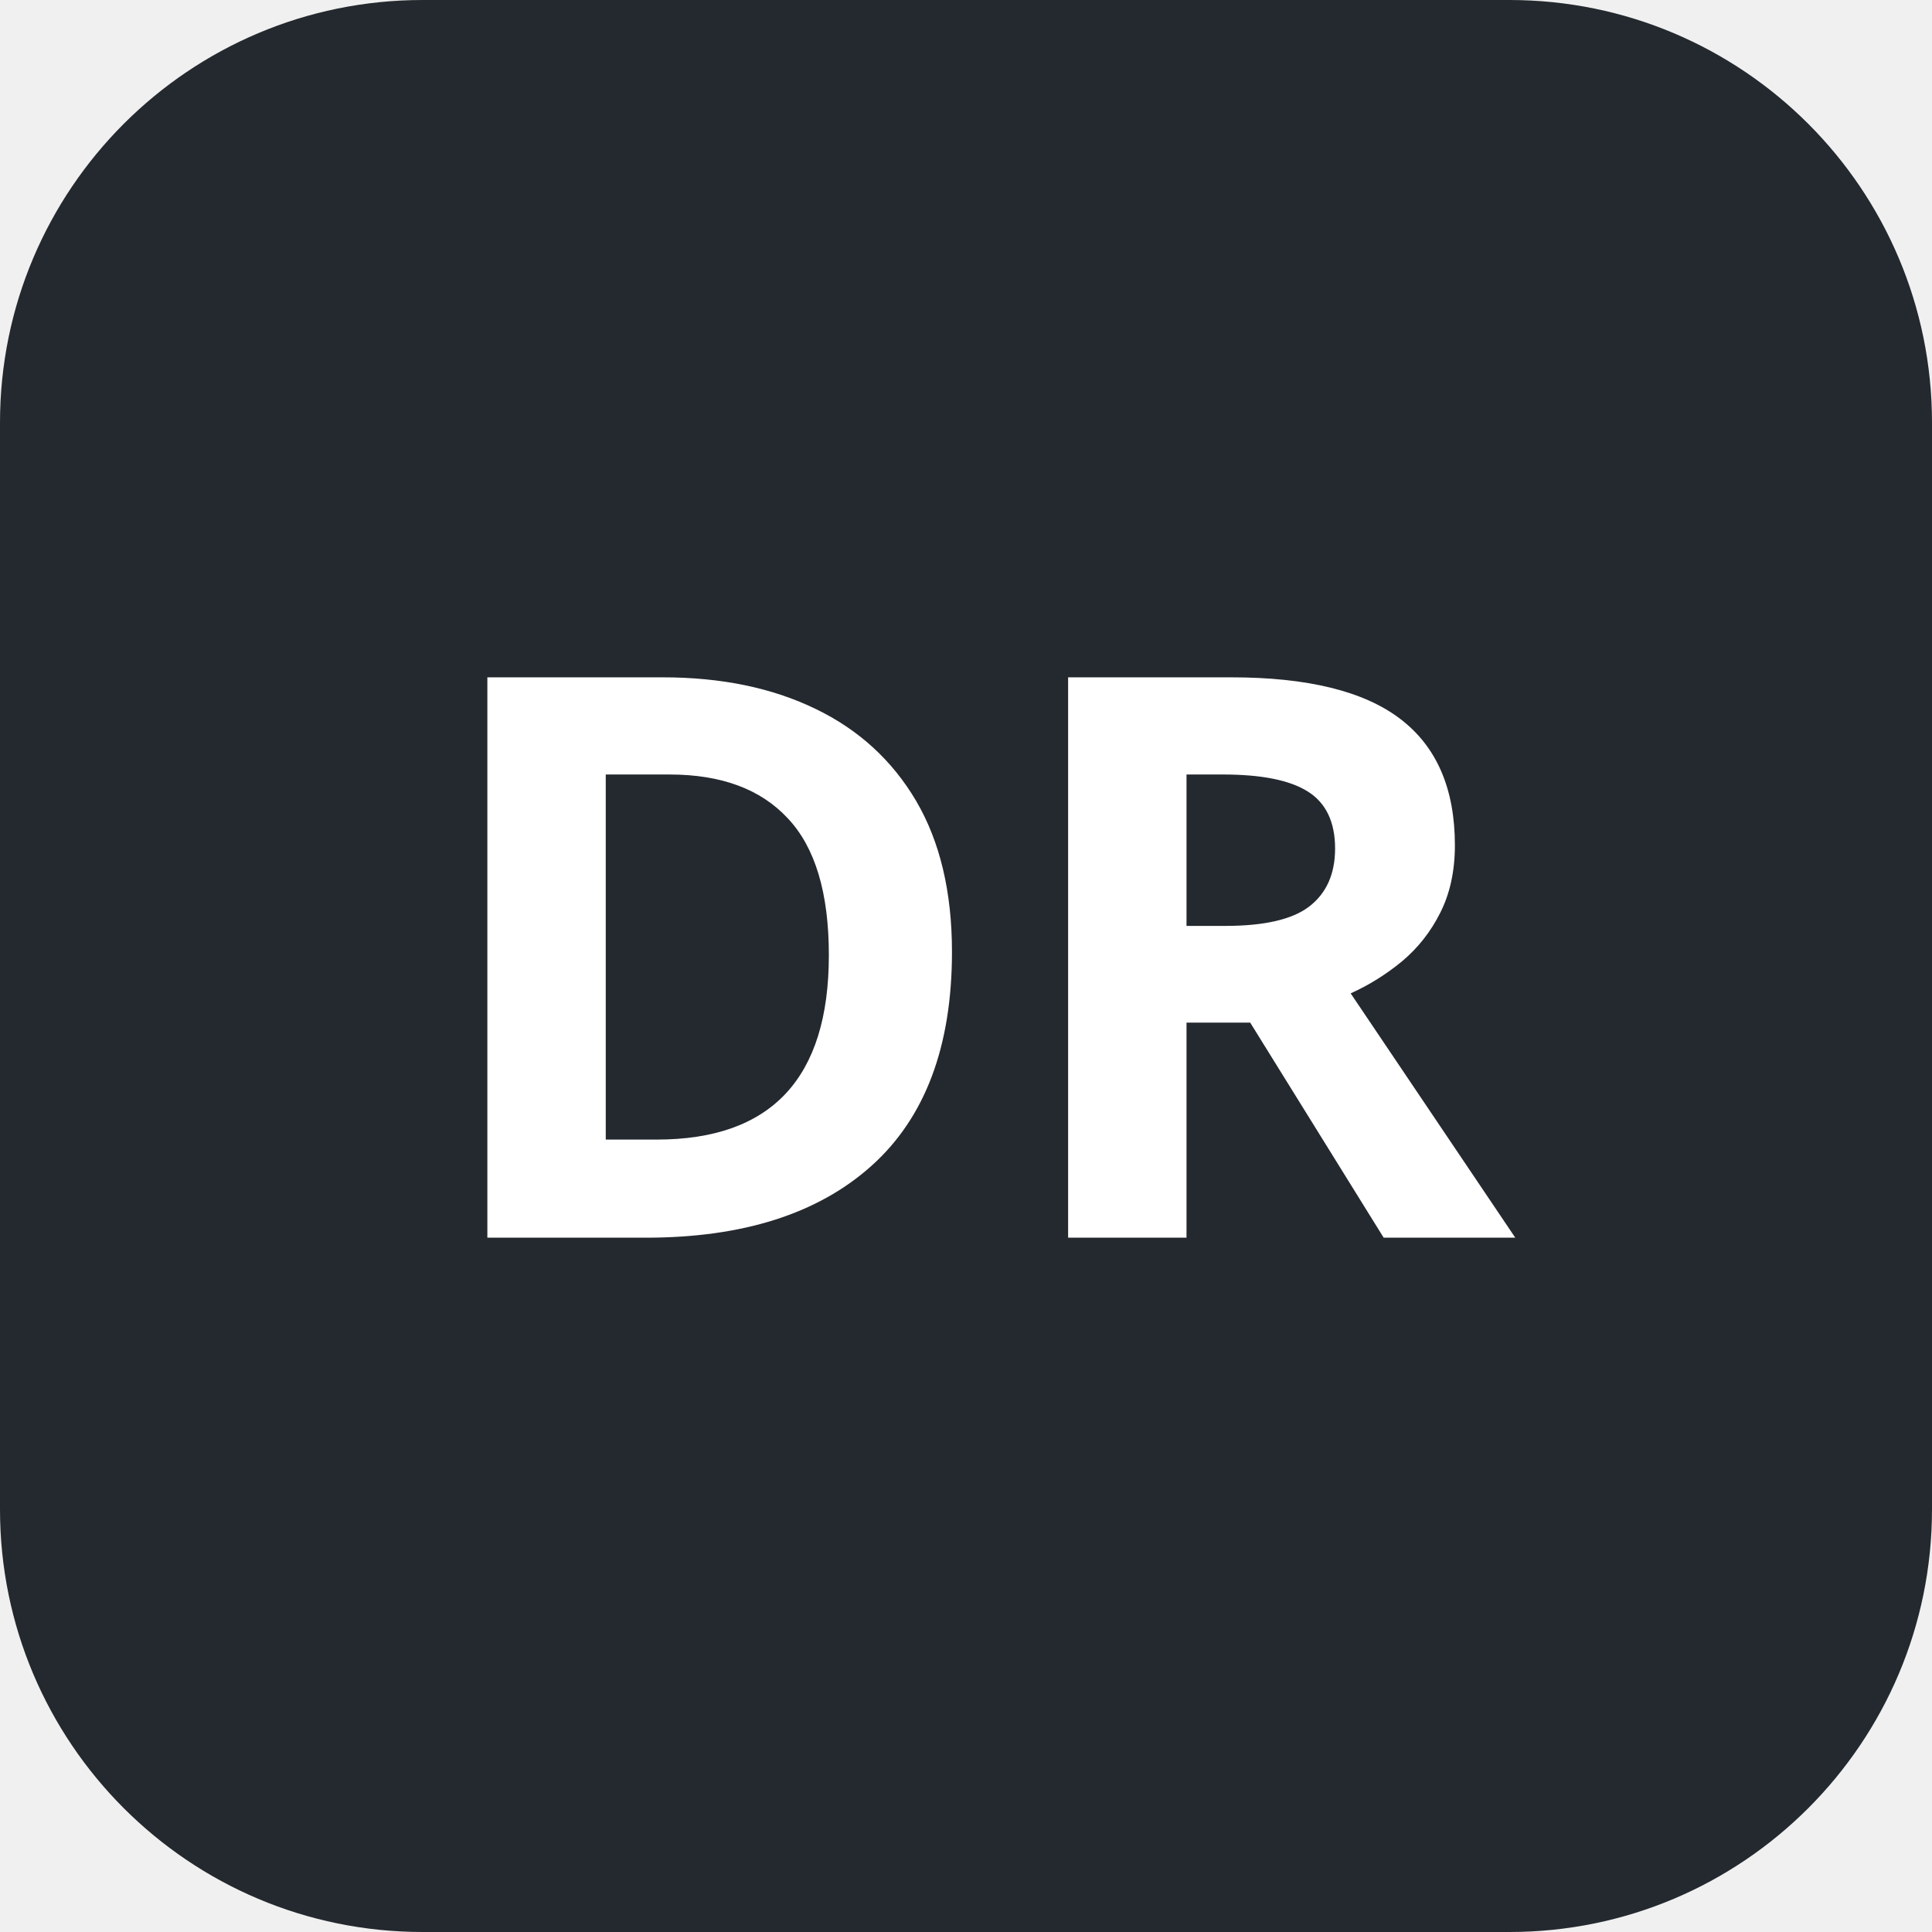
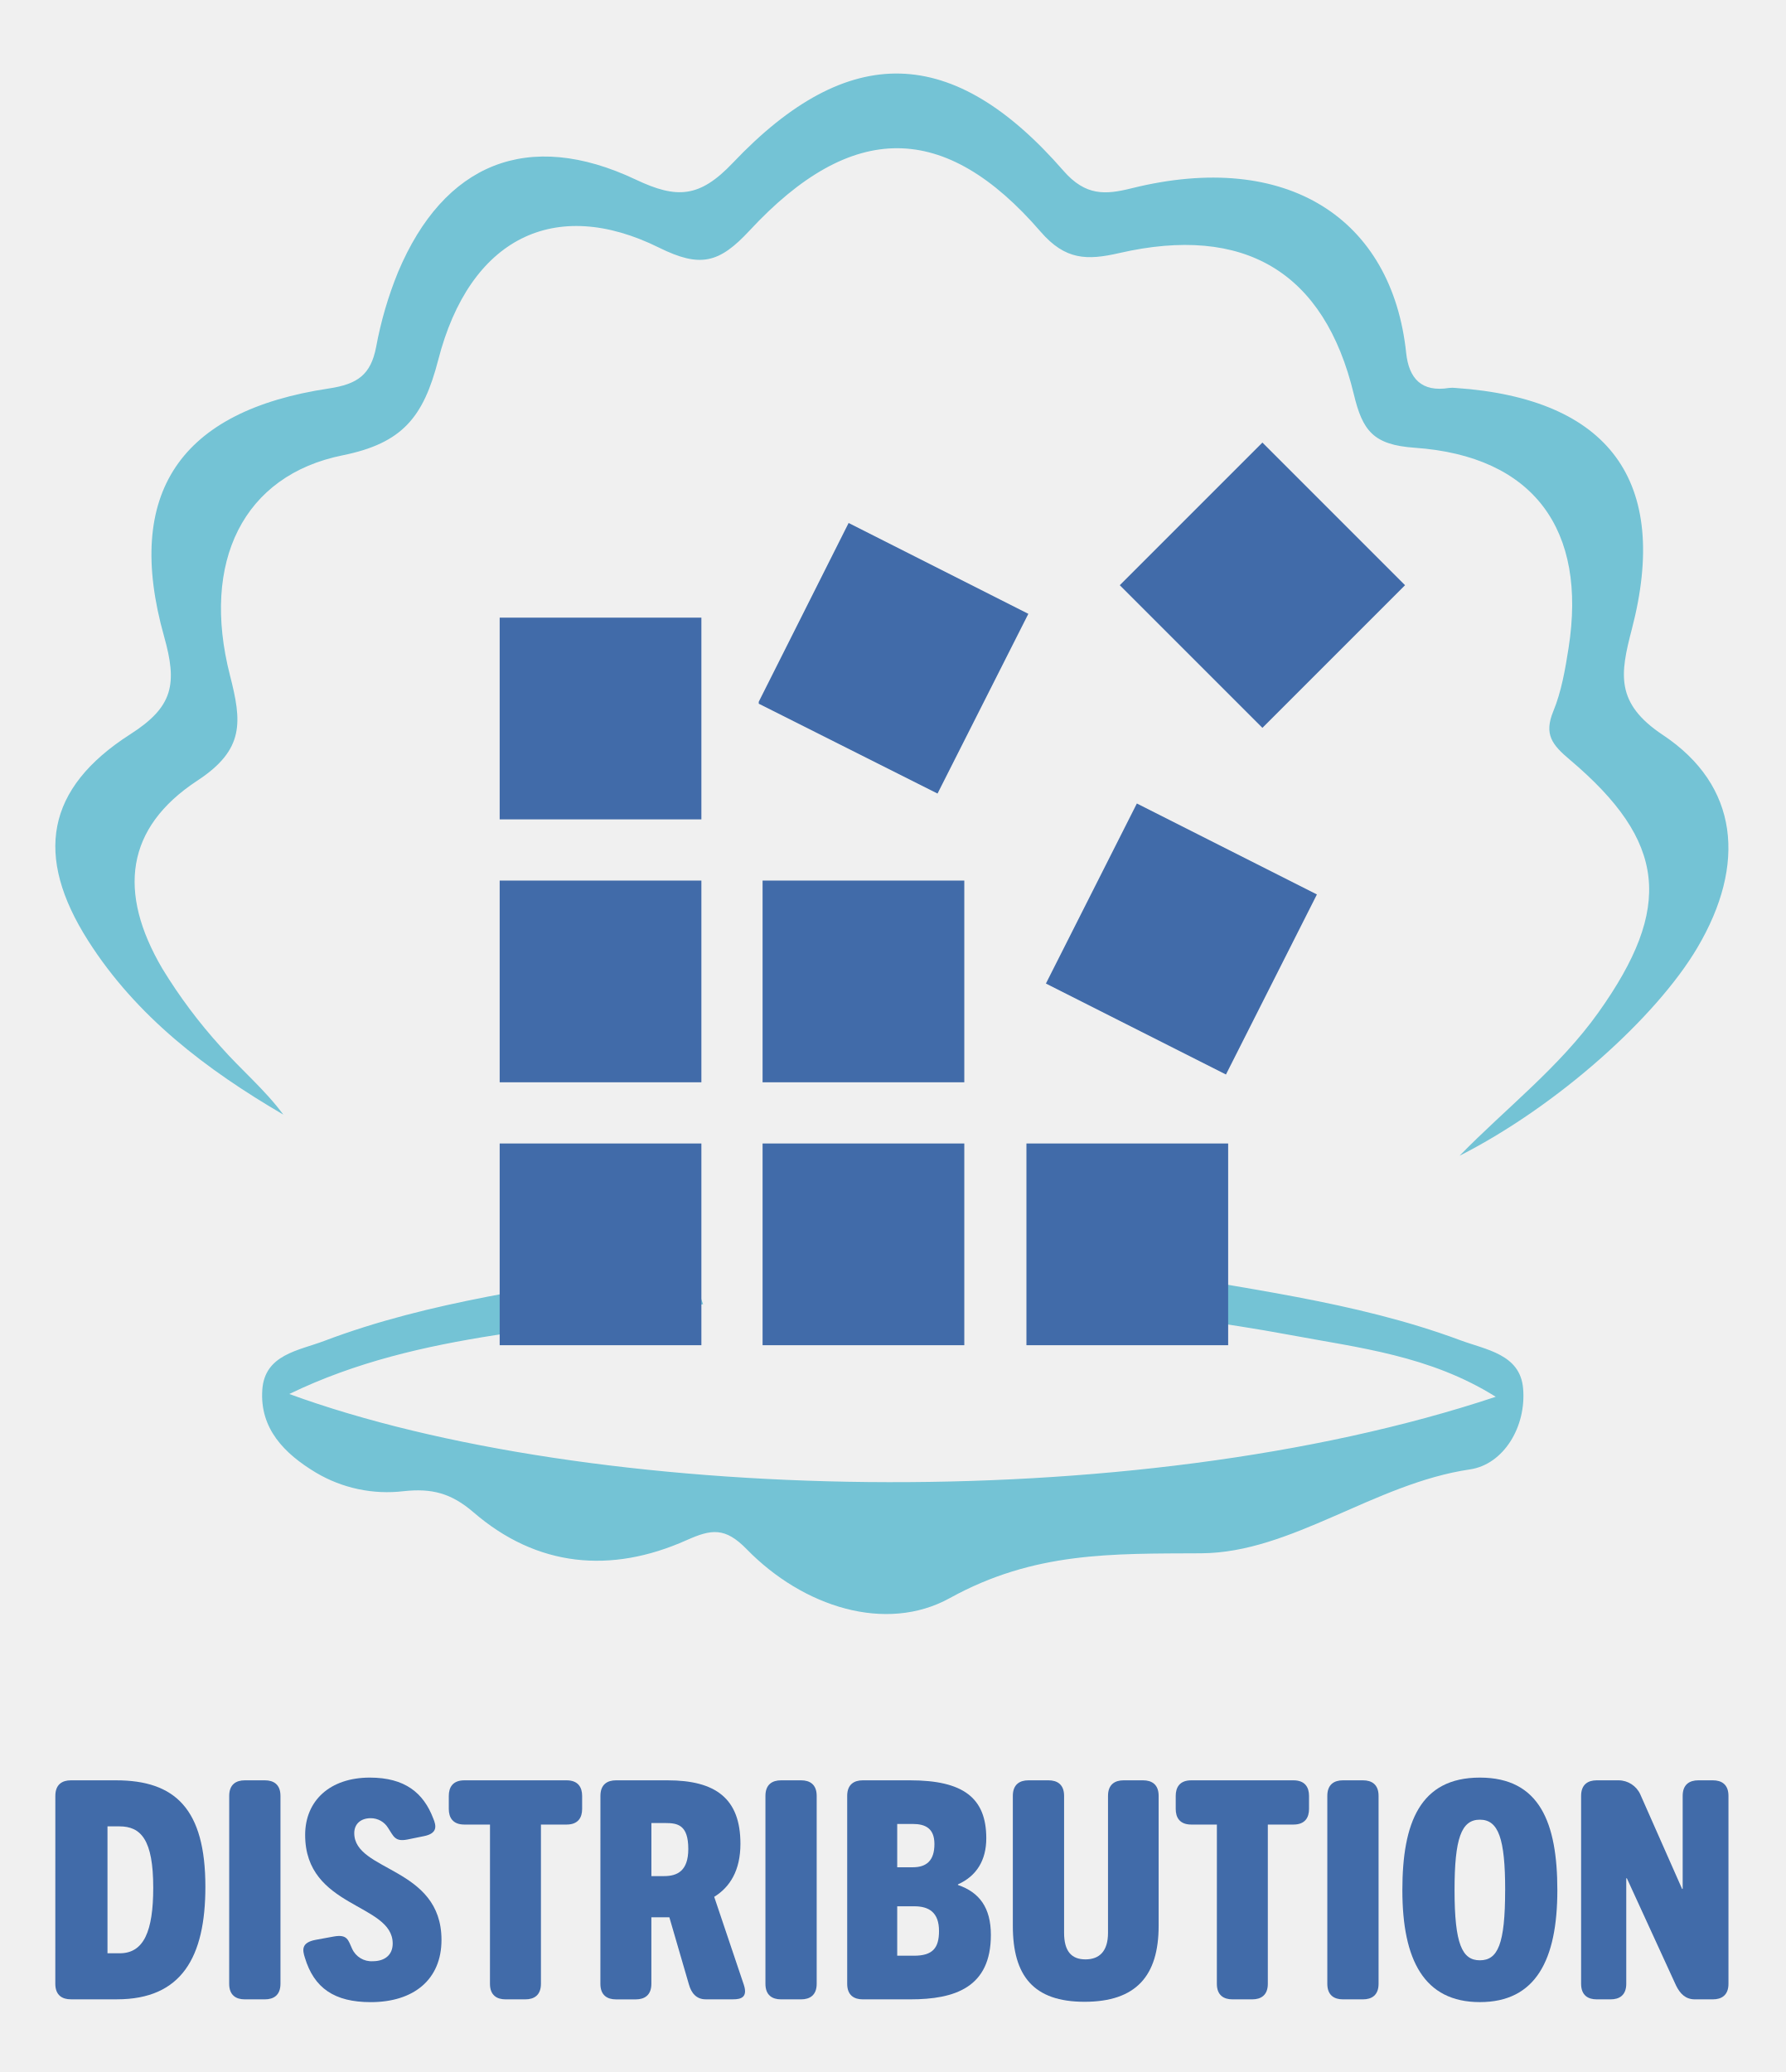
- <svg xmlns="http://www.w3.org/2000/svg" viewBox="0 0 64 64" role="img" aria-label="Docker Registry">
-   <rect width="64" height="64" rx="14" fill="#24292f" />
-   <text x="32" y="41" text-anchor="middle" font-family="sans-serif" font-size="26" font-weight="700" fill="#ffffff">DR</text>
+ <svg xmlns="http://www.w3.org/2000/svg" role="img" viewBox="0 0 564.278 654.82">
+   <path d="M17.49 567.56c0-3.66 2.22-4.92 4.92-4.92H36.67c18.7 0 28.24 9.06 28.24 33.64 0 22.27-7.52 35.57-27.96 35.57H22.4c-2.7 0-4.92-1.25-4.92-4.92Zm20.34 49.74c7.62 0 10.6-6.94 10.6-20.73 0-15.13-3.86-19.38-10.7-19.38H33.97v40.1Z" fill="#416ba9" />
+   <path d="M72.44 567.56c0-3.66 2.22-4.92 4.92-4.92h6.36c2.7 0 4.92 1.25 4.92 4.92v59.38c0 3.66-2.22 4.92-4.92 4.92H77.35c-2.7 0-4.92-1.25-4.92-4.92Z" fill="#416ba9" />
+   <path d="M99.72 613.06l5.78-1.06c4.34-.77 4.53 1.16 5.78 3.86a6.71 6.71 0 0 0 6.56 3.95c3.57 0 6.27-1.83 6.27-5.59 0-12.82-27.67-11.09-27.67-34.32 0-10.8 7.81-18.12 20.44-18.12 11.09 0 16.97 4.82 20.05 12.92.96 2.31 1.45 4.72-2.99 5.59l-5.21 1.06c-3.95.77-4.34-1.06-6.07-3.66a6.4 6.4 0 0 0-5.49-3.08c-3.18 0-5.21 1.83-5.21 4.72 0 12.24 27.57 10.6 27.57 33.74 0 12.53-8.77 19.67-22.36 19.67-11.47 0-17.93-4.43-20.82-14.07C95.57 616.24 95.19 613.93 99.72 613.06Z" fill="#416ba9" />
+   <path d="M154.86 576.62h-8.1c-3.66 0-4.92-2.22-4.92-4.92v-4.14c0-2.7 1.25-4.92 4.92-4.92H179.06c3.66 0 4.92 2.22 4.92 4.92v4.14c0 2.7-1.25 4.92-4.92 4.92h-8.1v50.32c0 3.66-2.22 4.92-4.92 4.92h-6.27c-2.7 0-4.92-1.25-4.92-4.92Z" fill="#416ba9" />
+   <path d="M189.76 567.56c0-3.66 2.22-4.92 4.92-4.92h16.29c15.13 0 23.04 5.69 23.04 20.05 0 8.39-3.28 13.69-8.29 16.77l9.35 27.76c1.35 4.05-.96 4.63-3.37 4.63h-8.68c-2.89 0-4.53-1.93-5.3-4.72L211.55 605.93h-5.69v21.02c0 3.66-2.22 4.92-4.92 4.92h-6.27c-2.7 0-4.92-1.25-4.92-4.92Zm20.15 25.35c4.15 0 7.62-1.64 7.62-8.58 0-7.61-3.37-8.19-7.23-8.19h-4.43v16.77Z" fill="#416ba9" />
+   <path d="M241.91 567.56c0-3.66 2.22-4.92 4.92-4.92h6.36c2.7 0 4.92 1.25 4.92 4.92v59.38c0 3.66-2.22 4.92-4.92 4.92h-6.36c-2.7 0-4.92-1.25-4.92-4.92Z" fill="#416ba9" />
+   <path d="M267.75 567.56c0-3.66 2.22-4.92 4.92-4.92h14.94c16.77 0 24.1 5.5 24.1 18.32 0 6.94-3.08 11.95-8.96 14.56v.19c6.75 2.31 10.41 7.13 10.41 15.81 0 16.58-11.38 20.34-25.45 20.34H272.67c-2.7 0-4.92-1.25-4.92-4.92Zm20.73 22.56c4.34 0 6.84-2.12 6.84-7.33 0-4.92-2.8-6.36-6.84-6.36h-4.92v13.69Zm.39 27.95c5.88 0 7.9-2.41 7.9-7.81 0-5.88-3.18-7.81-7.81-7.81h-5.4v15.62Z" fill="#416ba9" />
+   <path d="M320.1 567.56c0-3.66 2.22-4.92 4.92-4.92h6.36c2.7 0 4.92 1.25 4.92 4.92v43.28c0 5.78 2.31 8.39 6.75 8.39 4.43 0 7.13-2.6 7.13-8.39v-43.28c0-3.66 2.22-4.92 4.92-4.92H361.26c2.7 0 4.92 1.25 4.92 4.92v41.07c0 15.81-7.13 24-23.43 24-16.1 0-22.65-8.19-22.65-24Z" fill="#416ba9" />
+   <path d="M384.59 576.62H376.5c-3.66 0-4.92-2.22-4.92-4.92v-4.14c0-2.7 1.25-4.92 4.92-4.92h32.29c3.66 0 4.92 2.22 4.92 4.92v4.14c0 2.7-1.25 4.92-4.92 4.92H400.69v50.32c0 3.66-2.22 4.92-4.92 4.92h-6.27c-2.7 0-4.92-1.25-4.92-4.92Z" fill="#416ba9" />
+   <path d="M419.49 567.56c0-3.66 2.22-4.92 4.92-4.92h6.36c2.7 0 4.92 1.25 4.92 4.92v59.38c0 3.66-2.22 4.92-4.92 4.92h-6.36c-2.7 0-4.92-1.25-4.92-4.92Z" fill="#416ba9" />
+   <path d="M443.21 597.35c0-21.3 5.59-35.57 24.49-35.57s24.49 14.27 24.49 35.57c0 22.07-6.84 35.38-24.48 35.38S443.21 619.42 443.21 597.35Zm32.49 0c0-16.29-2.12-22.27-8-22.27-5.88 0-8 5.98-8 22.27 0 17.06 2.41 22.17 8 22.17C473.38 619.52 475.69 614.41 475.69 597.35Z" fill="#416ba9" />
+   <path d="M499.7 567.56c0-3.66 2.22-4.92 4.92-4.92h6.94a7.57 7.57 0 0 1 6.84 4.43l13.21 29.88h.19V567.56c0-3.66 2.22-4.92 4.92-4.92h4.63c2.7 0 4.92 1.25 4.92 4.92v59.38c0 3.66-2.22 4.92-4.92 4.92h-5.69c-2.99 0-4.72-1.83-5.98-4.43L514.16 593.59h-.19v33.35c0 3.66-2.22 4.92-4.92 4.92h-4.43c-2.7 0-4.92-1.25-4.92-4.92Z" fill="#416ba9" />
+   <path d="M461.28 365.26c14.63-15 31.51-27.89 43.9-45.3 23.61-33.18 21.59-53.99-9.09-79.9-5.55-4.69-8.18-7.96-5.19-15.25 2.58-6.27 3.77-13.22 4.83-19.98 5.9-37.45-11-60.7-48.65-63.33-13.14-.92-16.45-5.43-19.22-16.93-9.3-38.68-34.59-53.67-74.14-44.59-10.18 2.34-17.06 2.25-24.86-6.78-30.18-34.93-59.58-35.23-91.95-.35-9.64 10.39-15.62 11.84-28.63 5.41-32.9-16.28-59.84-3.1-69.78 35.48-4.68 18.17-11.37 26.35-30.24 30.16-31.33 6.32-44.79 33.58-35.58 69.53 3.76 14.68 4.68 23.44-10.29 33.26-22.75 14.93-25.22 35.34-11.1 59.4a163.07 163.07 0 0 0 18.46 24.69c6.4 7.28 13.95 13.56 19.8 21.48C65.25 338.05 43.12 321.29 27.86 297.3c-17.05-26.81-13.41-48.15 13.33-65.26 13.65-8.73 14.88-15.92 10.66-30.93-12.73-45.31 5.12-71.29 52.09-78.34 9.12-1.37 13.24-4.37 14.93-13.09a120.37 120.37 0 0 1 6.92-23.66C140.27 51.59 166.89 40.65 200.94 56.76c12.99 6.15 20.16 5.78 30.68-5.3C268.21 12.91 301.24 13.96 336.09 53.96c7.03 8.07 13.33 7.59 21.52 5.55 49.27-12.26 82.34 9.67 86.8 52.02.86 8.12 4.89 12.49 13.6 11.07a9.08 9.08 0 0 1 2.06.01c48.43 3.33 67.9 29.37 55.65 76.28-3.69 14.12-5.27 23.36 9.83 33.39 24.02 15.97 26.44 40.91 10.89 67.22C523.52 321.38 492.34 349.49 461.28 365.26Z" fill="#74c3d5" />
+   <path d="M222.21 412.16c-43.33 8.71-88.63 7.98-130.78 28.39 94.59 34.58 265.86 39.32 381.29.88-20.8-13.04-43.25-15.47-64.97-19.53-21.47-4.01-43.21-6.54-65.23-9.77 2.32-9.09 5.72-13.26 14.68-11.54 34.98 6.74 70.61 10.44 104.3 22.96 8.18 3.04 18.89 4.41 19.86 15.16 1.1 12.1-6.11 24.1-16.8 25.67-30.25 4.46-56.39 26.36-84.91 26.51-28.47.14-52.83-.53-79.49 14.17-20.18 11.13-46.33 2.83-64.16-15.45-6.84-7.01-11.14-6.38-19.02-2.86-23.91 10.68-47.25 8.51-67.32-8.8-7.1-6.13-13.28-7.63-22.06-6.69a44.09 44.09 0 0 1-27.75-5.86C89.82 459.38 82.05 451.44 82.9 439.19c.77-11.14 11.5-12.35 19.56-15.41 33.63-12.74 69.19-16.83 104.27-23.15C215.76 399.01 219.15 403.38 222.21 412.16Z" fill="#74c3d5" />
+   <rect x="157.92" y="278.29" width="63.75" height="63.75" fill="#416ba9" />
+   <rect x="241.01" y="278.29" width="63.75" height="63.75" fill="#416ba9" />
+   <rect x="157.92" y="361.38" width="63.75" height="63.75" fill="#416ba9" />
+   <rect x="367.1" y="153.07" width="63.75" height="63.75" transform="translate(-13.9182 336.285) rotate(-45)" fill="#416ba9" />
+   <polygon points="239.8 221.78 239.8 222.39 296.3 250.79 325 193.99 268.2 165.28 239.8 221.78" fill="#416ba9" />
+   <rect x="341.5" y="264.88" width="63.75" height="63.75" transform="translate(-59.8512 496.217) rotate(-63.1992)" fill="#416ba9" />
+   <rect x="157.92" y="195.2" width="63.75" height="63.75" fill="#416ba9" />
+   <rect x="241.01" y="361.38" width="63.75" height="63.75" fill="#416ba9" />
+   <rect x="324.4" y="361.38" width="63.75" height="63.75" fill="#416ba9" />
</svg>
